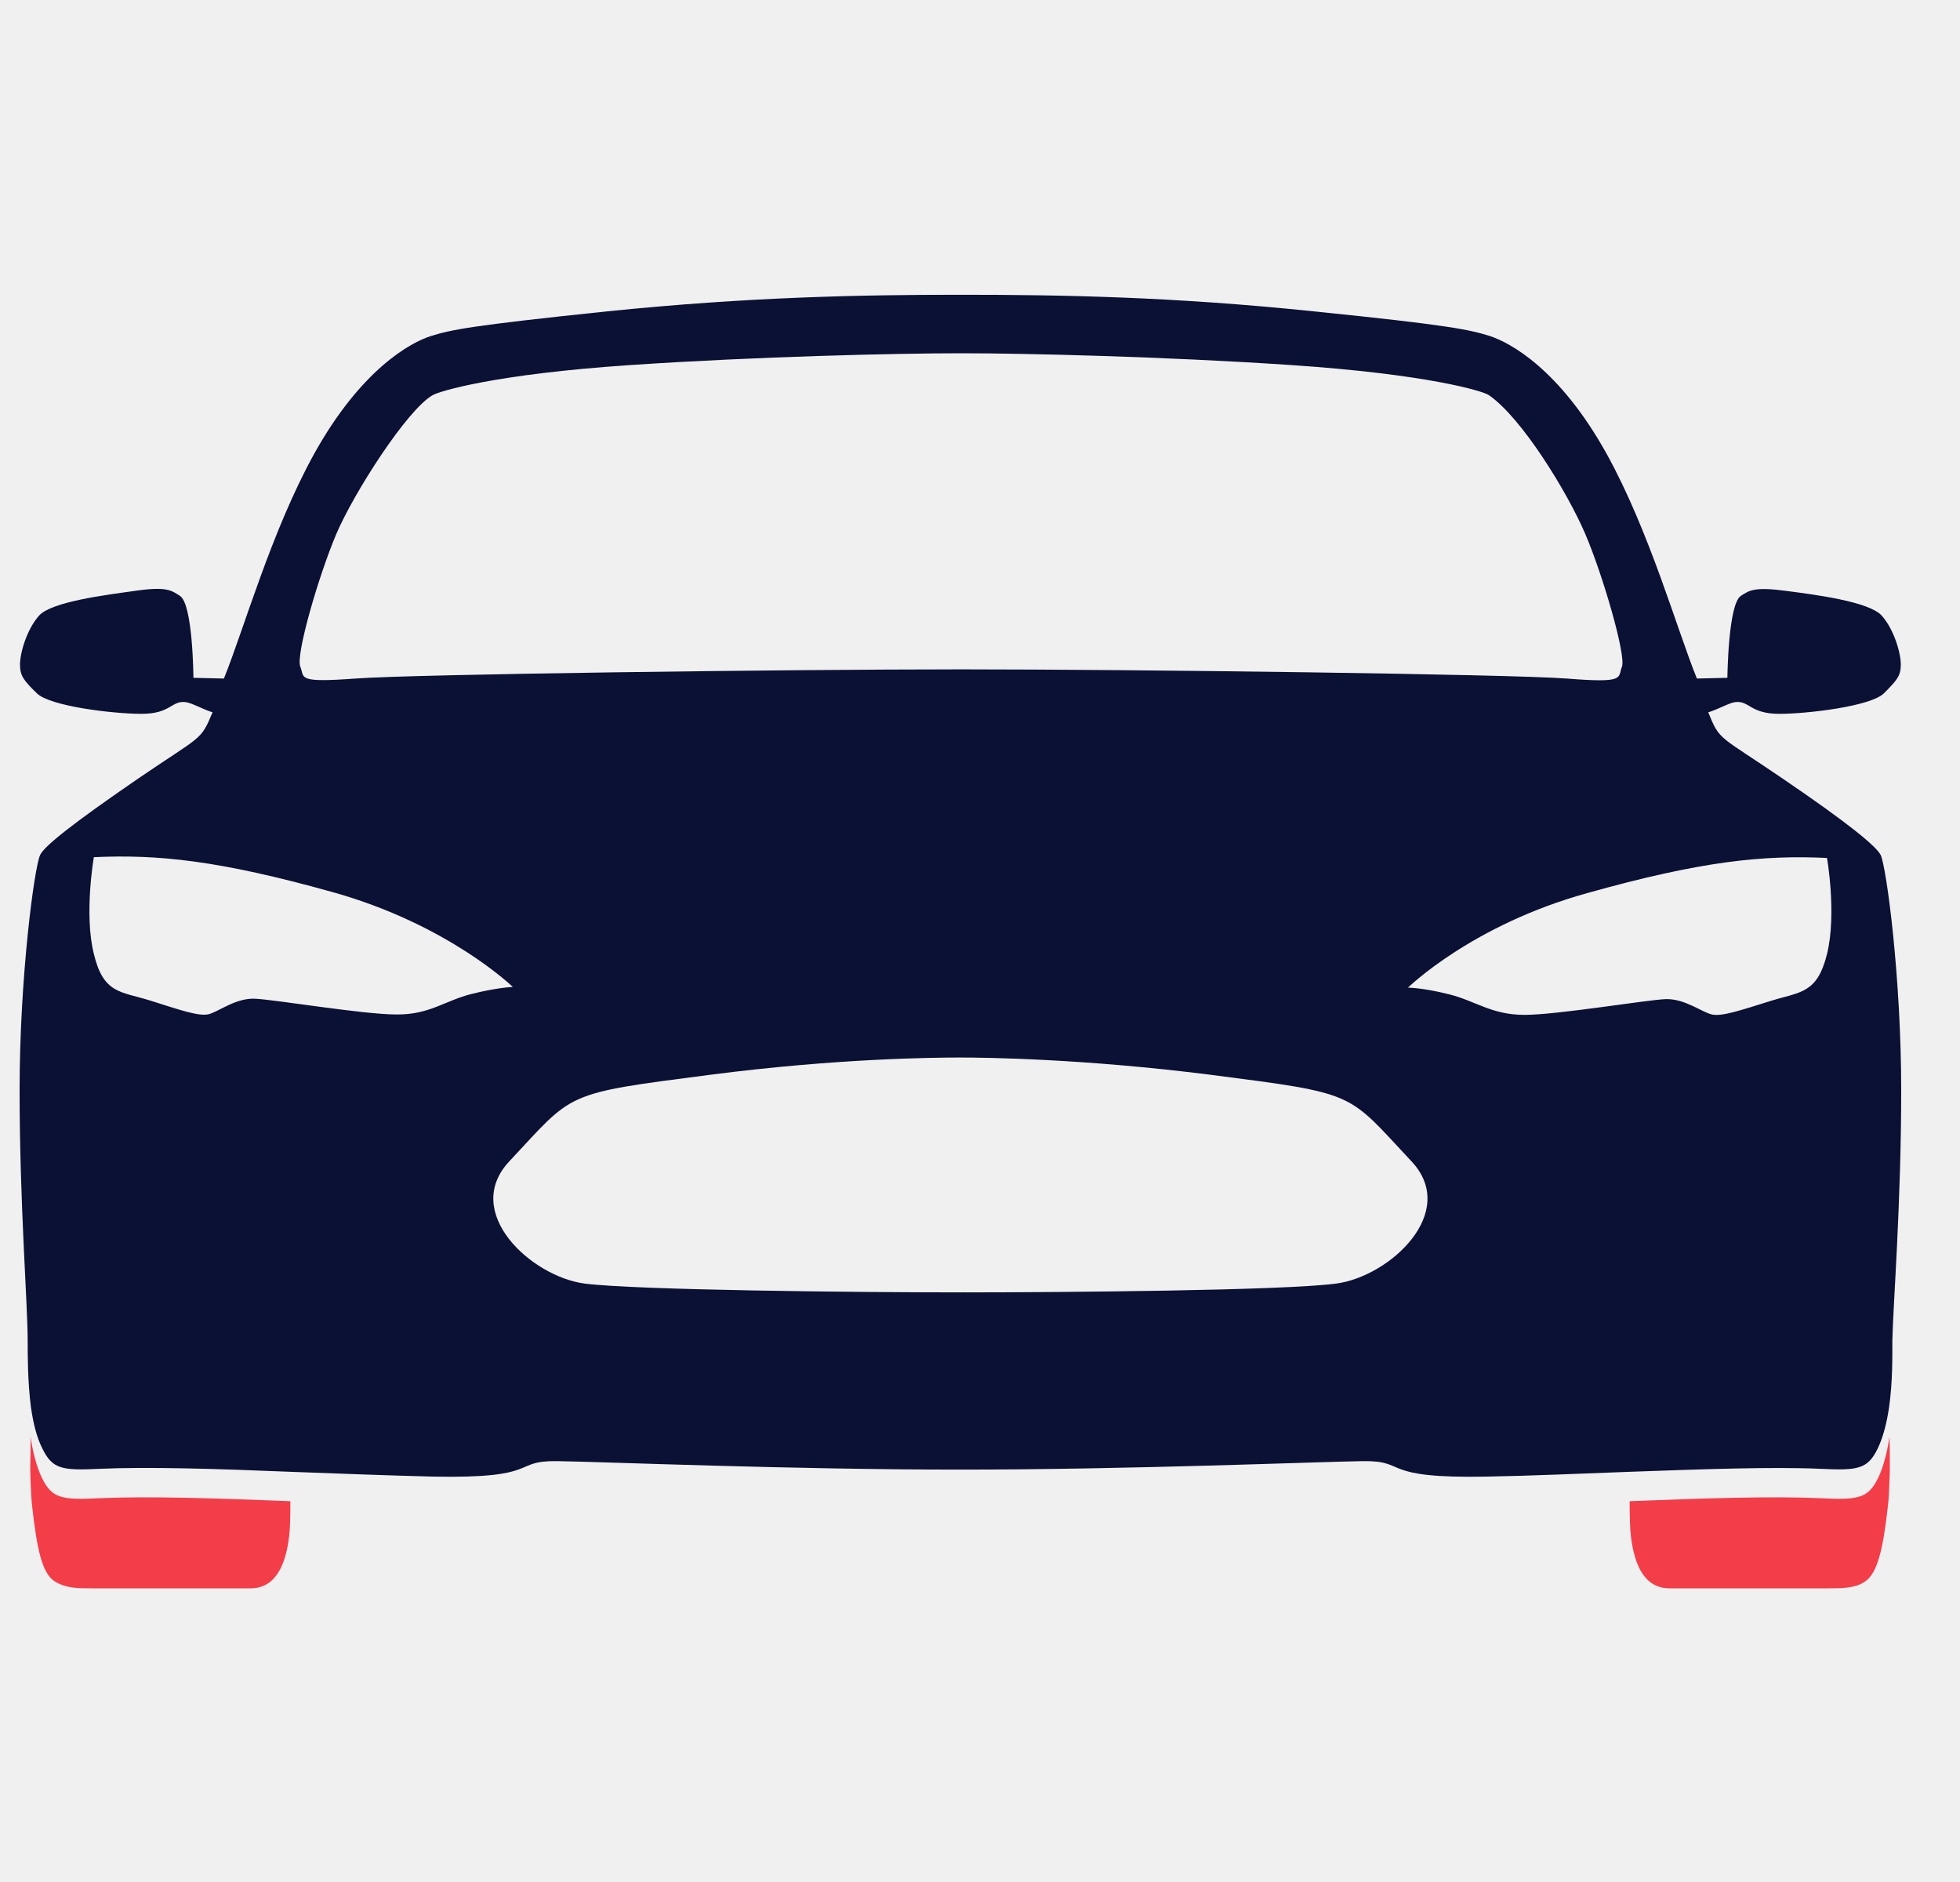
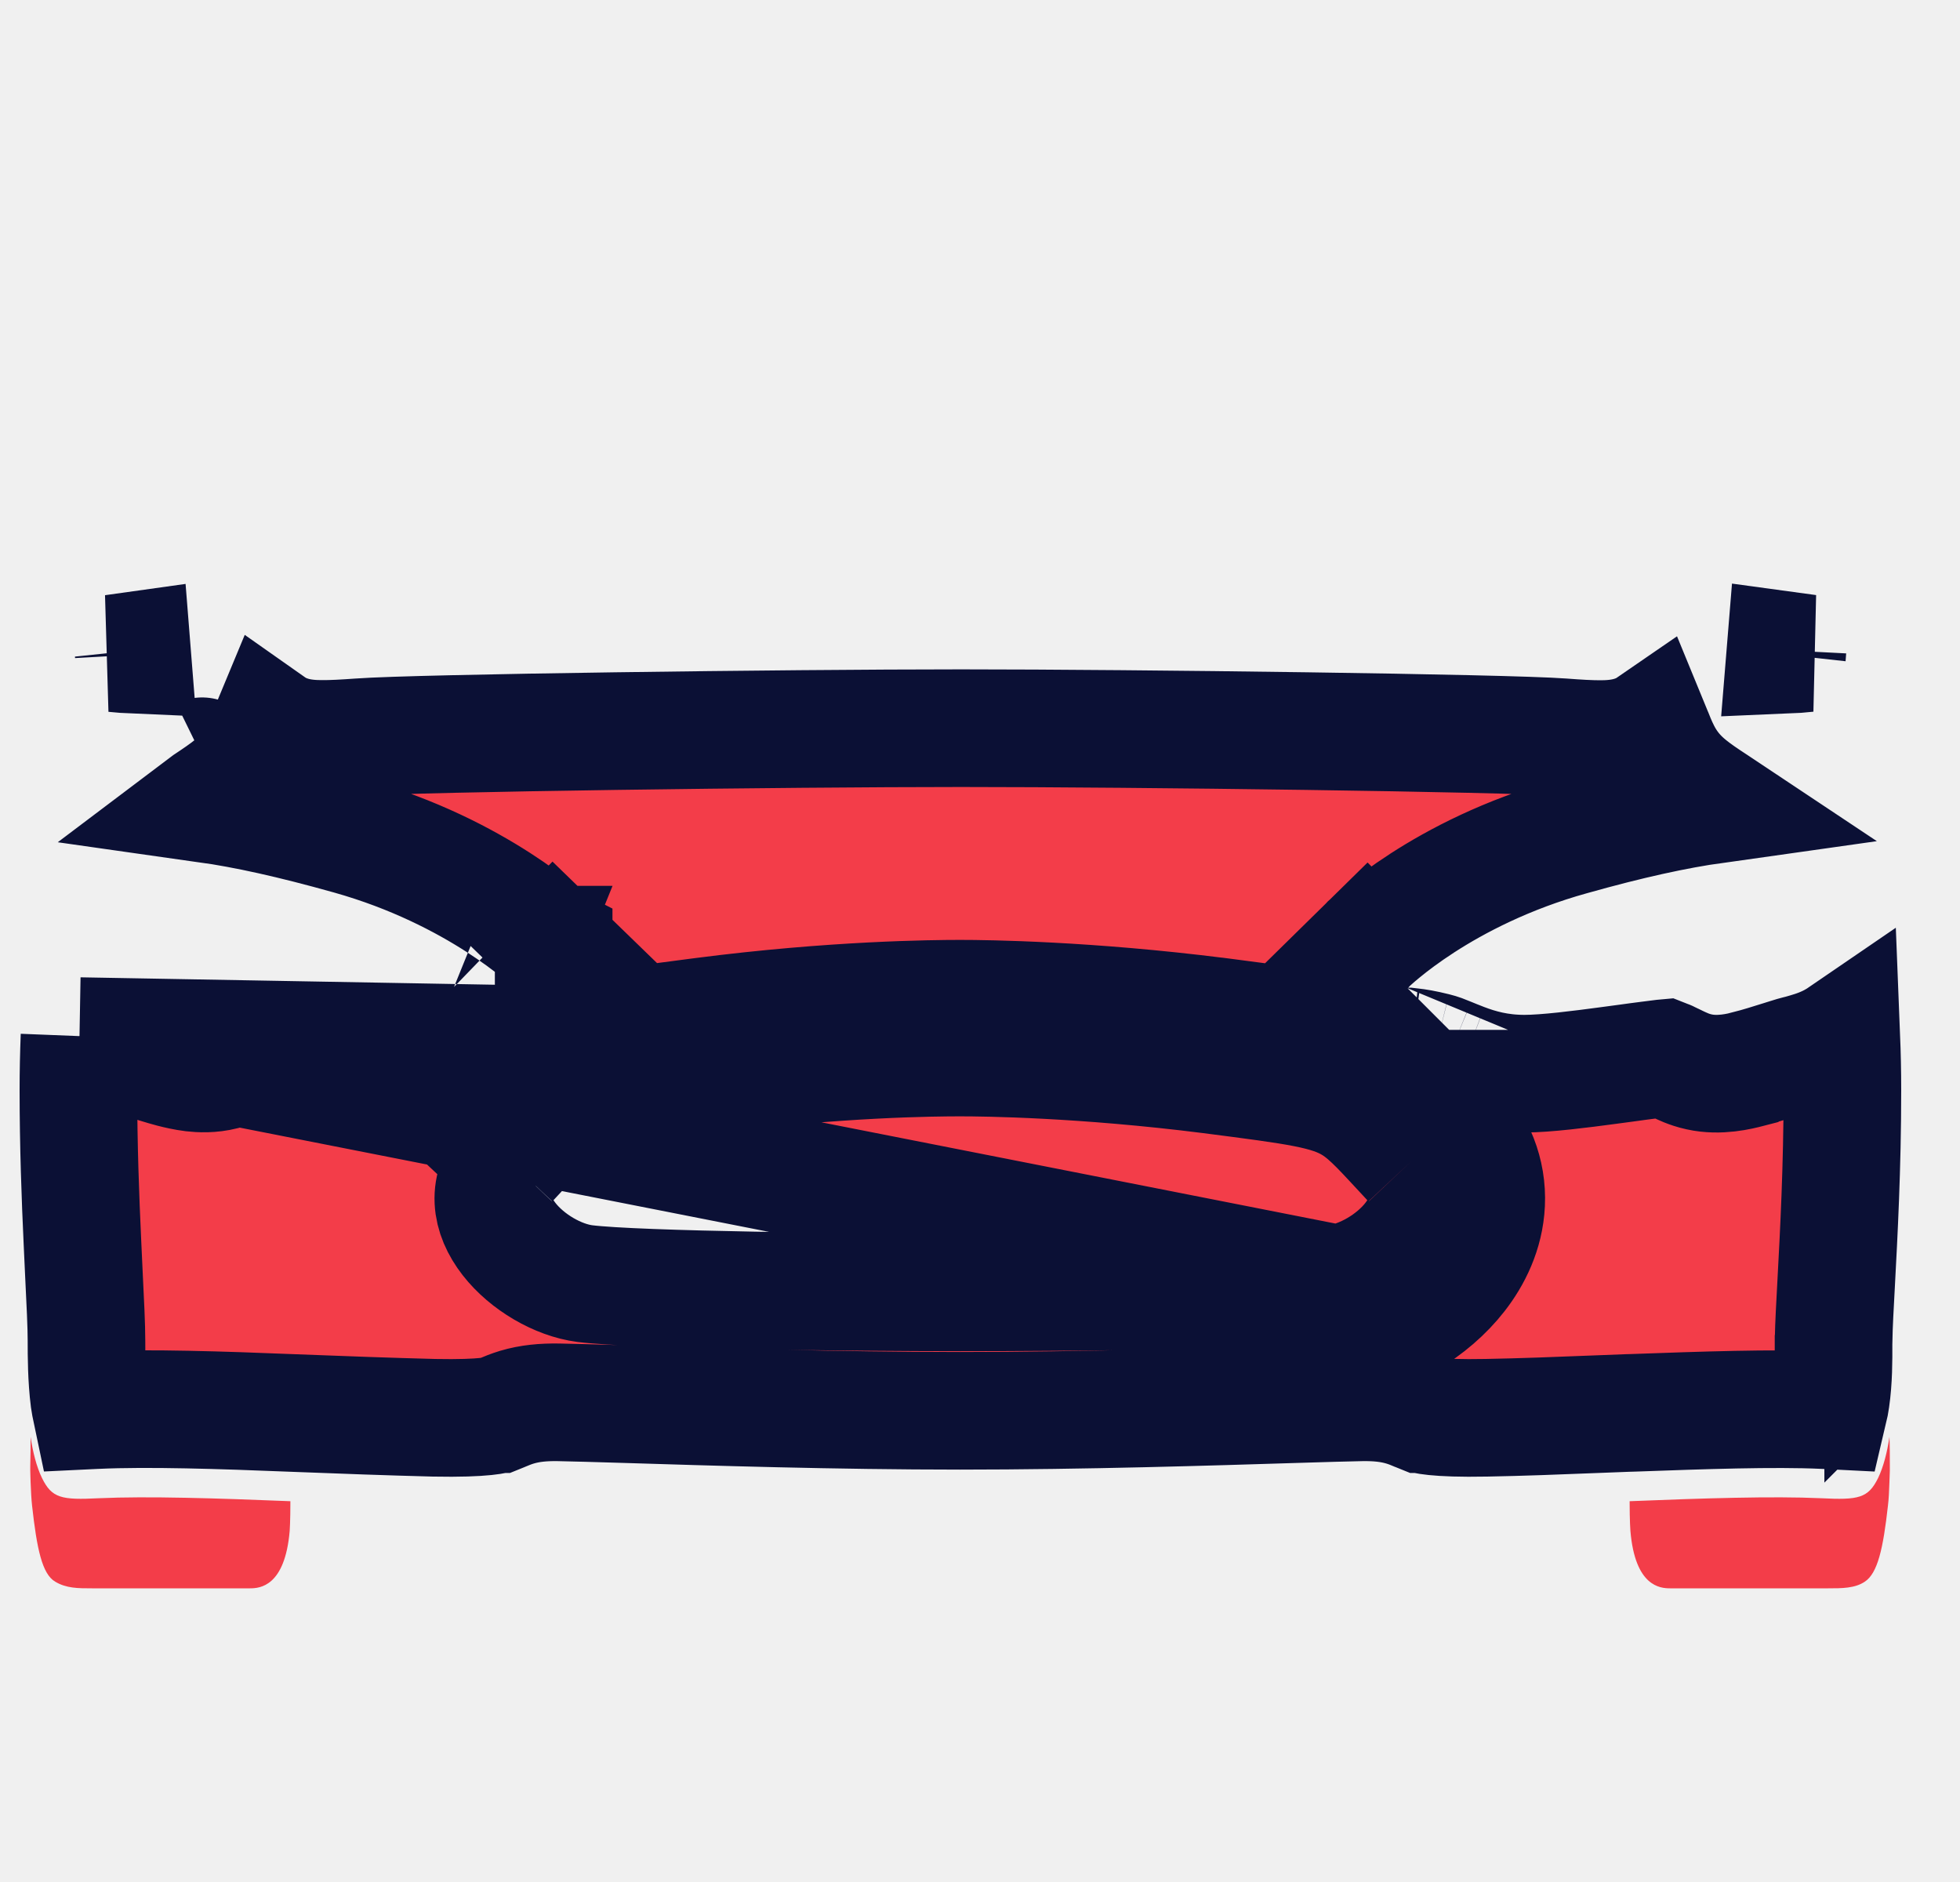
<svg xmlns="http://www.w3.org/2000/svg" width="25" height="24" viewBox="0 0 25 24" fill="none">
-   <g clip-path="url(#clip0_57_3616)">
+   <g clip-path="url(#clip0_57_10204)">
    <path d="M24.1 18.323C24.072 18.516 24.025 18.703 23.955 18.849C23.828 19.106 23.706 19.13 23.228 19.106C22.61 19.078 21.724 19.106 20.786 19.144C20.786 19.402 20.796 19.523 20.796 19.523C20.856 20.231 21.175 20.255 21.302 20.255H23.317C23.495 20.255 23.66 20.255 23.786 20.17C23.95 20.062 24.02 19.748 24.081 19.2C24.091 19.12 24.096 19.017 24.1 18.895V18.891C24.1 18.853 24.105 18.806 24.105 18.755V18.703C24.105 18.577 24.105 18.436 24.1 18.323Z" fill="#F33D49" />
    <path d="M0.39 18.323C0.419 18.516 0.465 18.703 0.536 18.849C0.662 19.106 0.784 19.13 1.262 19.106C1.881 19.078 2.767 19.106 3.704 19.144C3.704 19.402 3.695 19.523 3.695 19.523C3.634 20.231 3.315 20.255 3.189 20.255H1.173C0.995 20.255 0.845 20.255 0.704 20.17C0.536 20.072 0.47 19.748 0.409 19.2C0.4 19.12 0.395 19.017 0.39 18.895V18.891C0.39 18.853 0.386 18.806 0.386 18.755V18.703C0.39 18.577 0.39 18.436 0.39 18.323Z" fill="#F33D49" />
-     <path d="M24.25 13.903C24.25 12.464 24.062 11.058 23.988 10.903C23.931 10.79 23.57 10.495 22.75 9.937C21.92 9.37 21.939 9.455 21.789 9.084C21.925 9.042 22.056 8.962 22.136 8.953C22.314 8.934 22.323 9.103 22.694 9.103C23.064 9.103 23.866 9.005 24.03 8.841C24.194 8.676 24.245 8.62 24.245 8.475C24.245 8.33 24.161 8.03 24.002 7.851C23.842 7.673 23.163 7.584 22.764 7.533C22.366 7.481 22.309 7.533 22.206 7.598C22.042 7.701 22.033 8.644 22.033 8.644L21.644 8.653C21.391 8.03 21.039 6.773 20.491 5.784C19.891 4.706 19.262 4.369 19 4.284C18.742 4.205 18.508 4.148 16.75 3.97C14.955 3.783 13.525 3.759 12.25 3.759C10.975 3.759 9.545 3.787 7.75 3.97C5.992 4.153 5.758 4.205 5.5 4.284C5.242 4.364 4.609 4.706 4.009 5.784C3.461 6.773 3.109 8.03 2.856 8.653L2.467 8.644C2.467 8.644 2.462 7.701 2.294 7.598C2.191 7.533 2.134 7.476 1.736 7.533C1.337 7.589 0.658 7.673 0.498 7.851C0.339 8.03 0.255 8.33 0.255 8.475C0.255 8.62 0.306 8.681 0.47 8.841C0.634 9.005 1.436 9.103 1.806 9.103C2.177 9.103 2.186 8.934 2.364 8.953C2.444 8.962 2.58 9.042 2.711 9.084C2.556 9.455 2.58 9.37 1.75 9.937C0.93 10.5 0.564 10.79 0.512 10.903C0.438 11.058 0.25 12.464 0.25 13.903C0.25 15.342 0.353 16.636 0.353 17.095C0.353 17.287 0.353 17.625 0.395 17.948C0.423 18.14 0.466 18.328 0.541 18.473C0.667 18.731 0.784 18.755 1.267 18.731C1.886 18.703 2.781 18.731 3.705 18.769C4.323 18.792 4.956 18.816 5.519 18.83C6.925 18.858 6.513 18.623 7.112 18.633C7.713 18.642 10.08 18.741 12.245 18.741C14.411 18.741 16.783 18.642 17.378 18.633C17.978 18.623 17.566 18.858 18.972 18.83C19.534 18.82 20.167 18.792 20.786 18.769C21.709 18.736 22.609 18.703 23.223 18.731C23.706 18.755 23.823 18.731 23.95 18.473C24.02 18.328 24.067 18.14 24.095 17.948C24.142 17.625 24.137 17.287 24.137 17.095C24.147 16.64 24.25 15.342 24.25 13.903ZM4.291 6.806C4.516 6.281 5.191 5.226 5.519 5.039C5.598 4.992 6.297 4.772 8.045 4.655C9.653 4.547 11.43 4.505 12.255 4.505C13.08 4.505 14.856 4.547 16.464 4.655C18.208 4.772 18.916 4.987 18.991 5.039C19.413 5.33 19.994 6.281 20.219 6.806C20.444 7.331 20.744 8.362 20.688 8.503C20.631 8.644 20.744 8.714 19.984 8.653C19.23 8.597 14.491 8.536 12.259 8.536C10.033 8.536 5.294 8.597 4.534 8.653C3.775 8.709 3.888 8.644 3.831 8.503C3.766 8.362 4.066 7.336 4.291 6.806ZM6.016 12.675C5.678 12.759 5.477 12.942 5.055 12.937C4.633 12.937 3.494 12.745 3.25 12.736C3.006 12.726 2.791 12.9 2.664 12.933C2.538 12.966 2.289 12.877 1.914 12.759C1.539 12.642 1.319 12.675 1.197 12.164C1.07 11.658 1.197 10.931 1.197 10.931C2.008 10.894 2.791 10.969 4.258 11.381C5.725 11.794 6.541 12.586 6.541 12.586C6.541 12.586 6.353 12.591 6.016 12.675ZM17.041 16.369C16.37 16.458 13.562 16.481 12.25 16.481C10.938 16.481 8.13 16.453 7.459 16.369C6.775 16.28 5.884 15.459 6.498 14.808C7.328 13.922 7.173 13.95 9.058 13.706C10.689 13.495 11.927 13.486 12.25 13.486C12.569 13.486 13.811 13.5 15.442 13.706C17.327 13.95 17.172 13.922 18.002 14.808C18.616 15.459 17.725 16.28 17.041 16.369ZM23.303 12.169C23.177 12.675 22.961 12.647 22.586 12.764C22.211 12.881 21.962 12.966 21.836 12.937C21.709 12.909 21.494 12.736 21.25 12.741C21.006 12.75 19.867 12.942 19.445 12.942C19.023 12.942 18.822 12.764 18.484 12.68C18.147 12.595 17.959 12.595 17.959 12.595C17.959 12.595 18.77 11.798 20.242 11.39C21.709 10.978 22.492 10.903 23.303 10.941C23.303 10.931 23.43 11.658 23.303 12.169Z" fill="#0B1035" />
+     <path d="M1.014 13.213C1.005 13.439 1 13.671 1 13.903C1 14.606 1.025 15.276 1.051 15.832C1.057 15.975 1.064 16.113 1.07 16.243C1.088 16.605 1.103 16.91 1.103 17.095C1.103 17.29 1.104 17.578 1.138 17.846C1.146 17.901 1.155 17.947 1.163 17.985C1.184 17.984 1.206 17.983 1.231 17.982L1.233 17.982C1.89 17.952 2.817 17.982 3.734 18.019C4.352 18.043 4.979 18.066 5.535 18.08C6.202 18.093 6.343 18.04 6.36 18.034L6.361 18.034C6.371 18.03 6.377 18.027 6.401 18.017C6.406 18.015 6.413 18.012 6.42 18.009C6.456 17.994 6.517 17.968 6.593 17.945C6.758 17.896 6.926 17.88 7.124 17.883C7.302 17.886 7.608 17.895 8.004 17.907C9.036 17.939 10.679 17.991 12.245 17.991C13.815 17.991 15.464 17.939 16.496 17.907C16.888 17.895 17.191 17.886 17.366 17.883L17.366 17.883C17.564 17.88 17.733 17.896 17.897 17.945C17.974 17.968 18.035 17.994 18.07 18.009C18.078 18.012 18.084 18.015 18.09 18.017C18.113 18.027 18.12 18.03 18.13 18.034L18.131 18.034C18.148 18.04 18.289 18.093 18.957 18.08L18.959 18.08C19.397 18.072 19.877 18.054 20.369 18.034C20.498 18.029 20.628 18.024 20.758 18.019L20.759 18.019L20.83 18.017C21.717 17.985 22.622 17.953 23.258 17.982L23.26 17.982C23.284 17.983 23.306 17.984 23.326 17.985C23.336 17.943 23.345 17.895 23.353 17.84C23.388 17.599 23.388 17.342 23.387 17.14C23.387 17.124 23.387 17.11 23.387 17.095V17.087L23.388 17.08C23.391 16.898 23.405 16.653 23.421 16.354C23.454 15.736 23.5 14.89 23.5 13.903C23.5 13.671 23.495 13.44 23.486 13.215C23.467 13.228 23.448 13.241 23.427 13.253C23.282 13.341 23.139 13.386 23.047 13.413C22.987 13.431 22.953 13.44 22.923 13.447C22.889 13.456 22.862 13.463 22.81 13.48C22.781 13.489 22.753 13.498 22.724 13.507C22.578 13.553 22.43 13.599 22.305 13.631L22.304 13.632C22.192 13.661 21.933 13.727 21.673 13.669C21.603 13.654 21.545 13.633 21.505 13.617C21.464 13.6 21.427 13.583 21.4 13.57C21.374 13.557 21.344 13.543 21.326 13.534C21.305 13.523 21.288 13.515 21.272 13.508C21.258 13.501 21.248 13.496 21.24 13.493C21.229 13.494 21.217 13.496 21.203 13.497C21.155 13.503 21.094 13.51 21.022 13.52C20.939 13.53 20.849 13.543 20.753 13.556C20.678 13.566 20.598 13.577 20.514 13.588C20.165 13.635 19.718 13.692 19.445 13.692C19.114 13.692 18.865 13.619 18.667 13.544C18.581 13.511 18.523 13.487 18.479 13.469C18.409 13.44 18.371 13.424 18.302 13.407C18.166 13.373 18.066 13.357 18.007 13.351C17.978 13.347 17.959 13.346 17.951 13.345C17.95 13.345 17.95 13.345 17.949 13.345H17.454C17.847 13.53 18.119 13.827 18.403 14.137C18.451 14.189 18.5 14.242 18.549 14.295L18.002 14.808M1.014 13.213L17.041 16.369M1.014 13.213C1.034 13.227 1.054 13.24 1.075 13.252C1.221 13.34 1.365 13.384 1.456 13.41C1.51 13.426 1.545 13.435 1.574 13.442C1.612 13.452 1.641 13.46 1.69 13.475C1.729 13.487 1.768 13.499 1.808 13.512C1.941 13.554 2.078 13.598 2.192 13.628C2.269 13.648 2.361 13.669 2.458 13.681C2.548 13.691 2.692 13.7 2.852 13.659C2.917 13.642 2.972 13.62 3.009 13.605C3.047 13.588 3.082 13.571 3.108 13.559C3.133 13.546 3.152 13.537 3.167 13.529C3.189 13.518 3.204 13.51 3.228 13.499C3.238 13.494 3.247 13.491 3.254 13.488C3.266 13.489 3.28 13.491 3.297 13.493C3.345 13.498 3.406 13.505 3.478 13.515C3.561 13.526 3.651 13.538 3.747 13.551C3.822 13.561 3.902 13.572 3.986 13.584C4.334 13.63 4.778 13.687 5.051 13.687C5.384 13.691 5.636 13.616 5.835 13.54C5.924 13.506 5.982 13.481 6.027 13.463C6.094 13.434 6.13 13.419 6.198 13.402C6.338 13.367 6.441 13.35 6.503 13.342C6.533 13.338 6.554 13.336 6.564 13.336C6.565 13.336 6.566 13.335 6.567 13.335L7.098 13.322M1.014 13.213L7.098 13.322M18.002 14.808L18.547 14.293C18.828 14.591 18.974 14.958 18.956 15.348C18.939 15.716 18.78 16.028 18.6 16.259C18.254 16.704 17.687 17.041 17.138 17.112C17.138 17.112 17.138 17.112 17.137 17.112L17.041 16.369M18.002 14.808C17.659 14.442 17.484 14.232 17.264 14.094C16.951 13.899 16.548 13.849 15.442 13.706C13.811 13.5 12.569 13.486 12.25 13.486C11.927 13.486 10.689 13.495 9.058 13.706C7.952 13.849 7.549 13.899 7.236 14.094C7.016 14.232 6.841 14.442 6.498 14.808M18.002 14.808C18.616 15.459 17.725 16.28 17.041 16.369M17.041 16.369C16.37 16.458 13.562 16.481 12.25 16.481C10.938 16.481 8.13 16.453 7.459 16.369C6.775 16.28 5.884 15.459 6.498 14.808M6.498 14.808L5.953 14.293C5.952 14.294 5.952 14.294 5.952 14.294M6.498 14.808L5.951 14.295C5.951 14.295 5.952 14.294 5.952 14.294M5.952 14.294C6.001 14.242 6.049 14.189 6.097 14.137C6.388 13.819 6.667 13.514 7.077 13.331C7.084 13.328 7.091 13.325 7.098 13.322M5.952 14.294L7.098 13.322M7.098 13.322L8.343 13.291L8.121 13.075M7.098 13.322C7.328 13.223 7.577 13.165 7.852 13.117C7.935 13.103 8.024 13.089 8.121 13.075M8.121 13.075C8.339 13.043 8.594 13.01 8.892 12.971C8.915 12.968 8.938 12.965 8.962 12.962L8.962 12.962C10.636 12.746 11.908 12.736 12.25 12.736C12.589 12.736 13.865 12.751 15.536 12.962L15.538 12.962L15.608 12.971C15.915 13.011 16.176 13.045 16.398 13.078L17.434 12.06L17.959 12.595C17.434 12.06 17.434 12.06 17.434 12.06L17.434 12.06L17.435 12.059L17.437 12.057L17.442 12.053L17.454 12.04C17.465 12.031 17.478 12.018 17.495 12.003C17.528 11.973 17.575 11.932 17.634 11.884C17.752 11.787 17.922 11.658 18.141 11.516C18.579 11.233 19.219 10.896 20.041 10.668C20.784 10.459 21.37 10.331 21.882 10.259C21.873 10.253 21.865 10.248 21.857 10.242C21.747 10.17 21.634 10.094 21.541 10.018C21.429 9.927 21.33 9.823 21.245 9.684C21.178 9.574 21.13 9.456 21.098 9.375L21.094 9.366L21.05 9.259C20.986 9.303 20.922 9.334 20.862 9.356C20.691 9.42 20.516 9.425 20.408 9.425C20.28 9.425 20.121 9.416 19.927 9.401C19.2 9.347 14.5 9.286 12.259 9.286C10.022 9.286 5.315 9.347 4.59 9.401C4.395 9.415 4.236 9.424 4.109 9.423C4.002 9.423 3.83 9.418 3.662 9.356C3.597 9.333 3.526 9.298 3.455 9.248L3.403 9.373C3.402 9.377 3.4 9.38 3.399 9.384C3.365 9.464 3.317 9.579 3.252 9.686C3.168 9.823 3.07 9.926 2.959 10.017C2.866 10.093 2.753 10.169 2.643 10.242C2.639 10.245 2.634 10.248 2.63 10.251C3.139 10.323 3.723 10.452 4.461 10.659C5.28 10.889 5.918 11.226 6.356 11.508C6.575 11.649 6.745 11.777 6.863 11.873C6.922 11.921 6.969 11.962 7.002 11.992C7.019 12.006 7.032 12.019 7.043 12.028L7.055 12.04L7.06 12.045L7.062 12.046L7.062 12.047L7.063 12.047C7.063 12.048 7.063 12.048 6.541 12.586L7.063 12.048L8.121 13.075ZM2.578 9.644C2.58 9.643 2.58 9.643 2.578 9.644L2.578 9.644ZM1.457 8.331C1.539 8.318 1.622 8.306 1.702 8.295C1.704 8.314 1.705 8.332 1.706 8.35C1.634 8.347 1.548 8.34 1.457 8.331ZM18.482 13.133C18.482 13.134 18.482 13.133 18.483 13.132L18.483 13.132L18.482 13.133ZM22.795 8.35C22.797 8.332 22.798 8.313 22.799 8.294C22.881 8.305 22.966 8.317 23.05 8.33C22.957 8.34 22.869 8.347 22.795 8.35ZM6.02 13.126L6.02 13.125C6.021 13.127 6.021 13.127 6.021 13.127L6.02 13.126ZM17.947 13.345C17.946 13.345 17.946 13.345 17.947 13.345L17.947 13.345ZM23.269 18.158C23.269 18.158 23.269 18.157 23.27 18.157C23.269 18.157 23.269 18.158 23.269 18.158ZM1.222 18.158C1.222 18.158 1.222 18.158 1.221 18.157L1.222 18.158Z" fill="#F33D49" stroke="#0B1035" stroke-width="1.5" />
  </g>
  <defs>
-     <clipPath id="clip0_57_3616">
+     <clipPath id="clip0_57_10204">
      <rect width="24" height="24" fill="white" transform="translate(0.25)" />
    </clipPath>
  </defs>
</svg>
